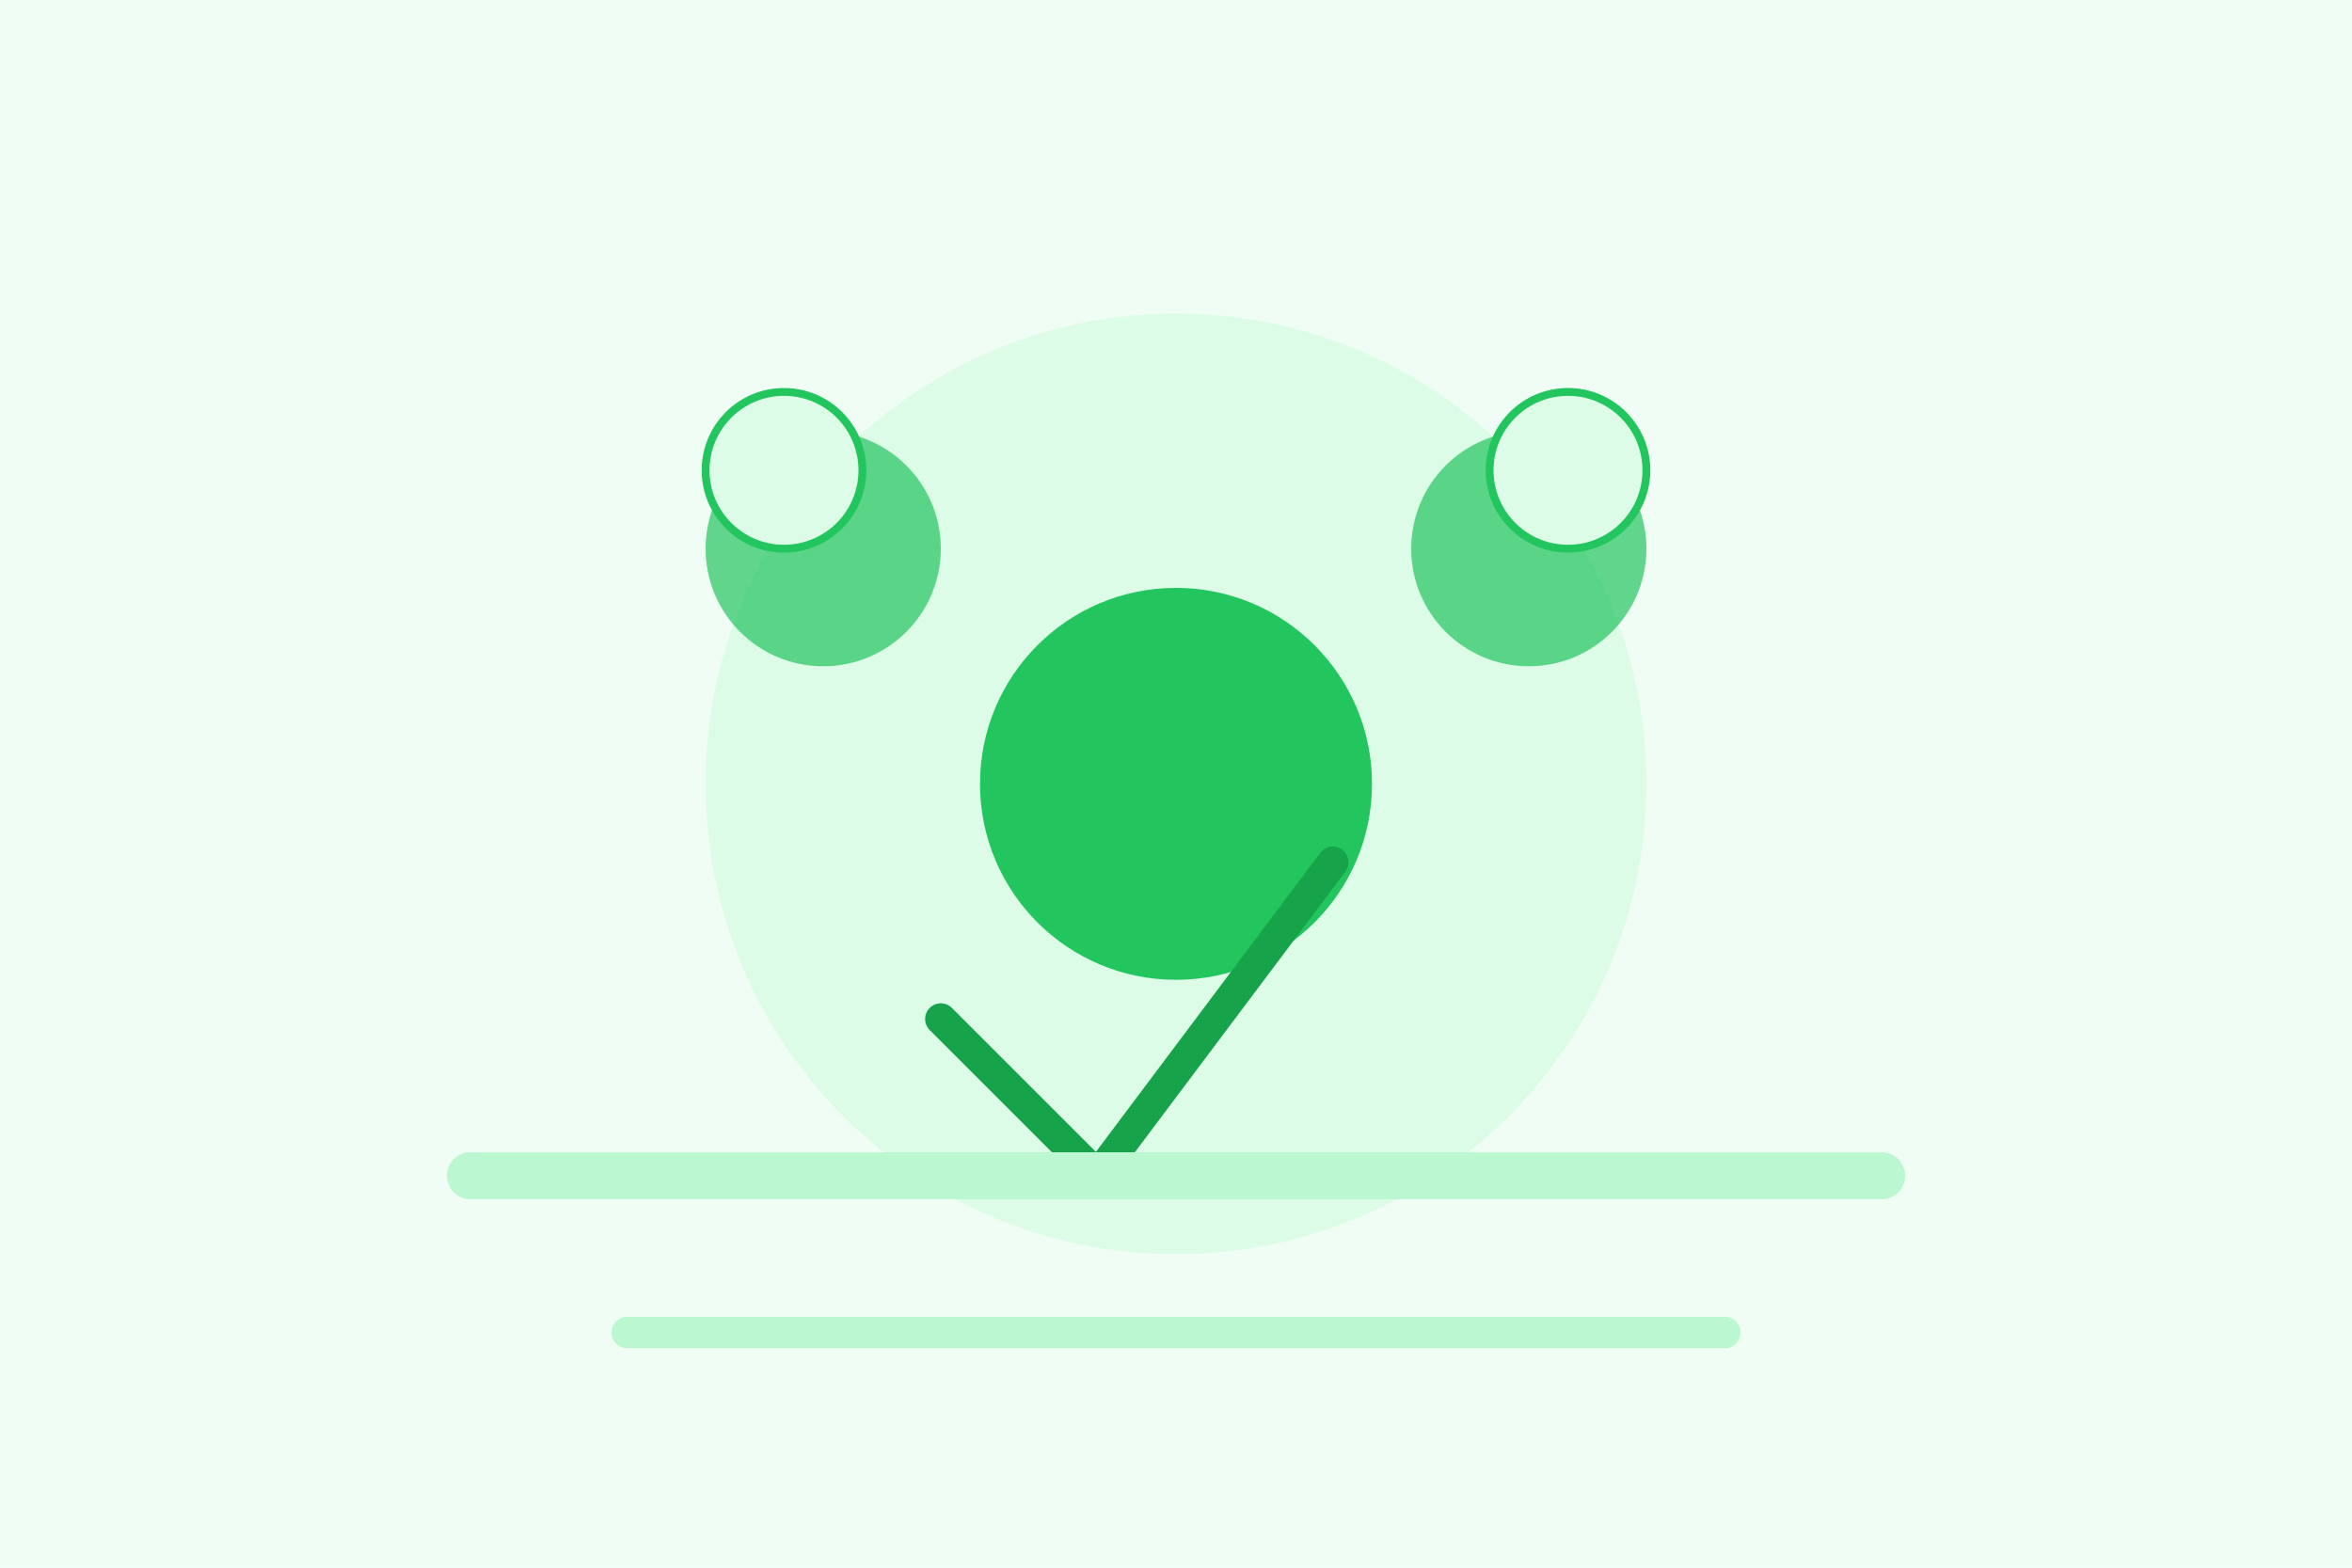
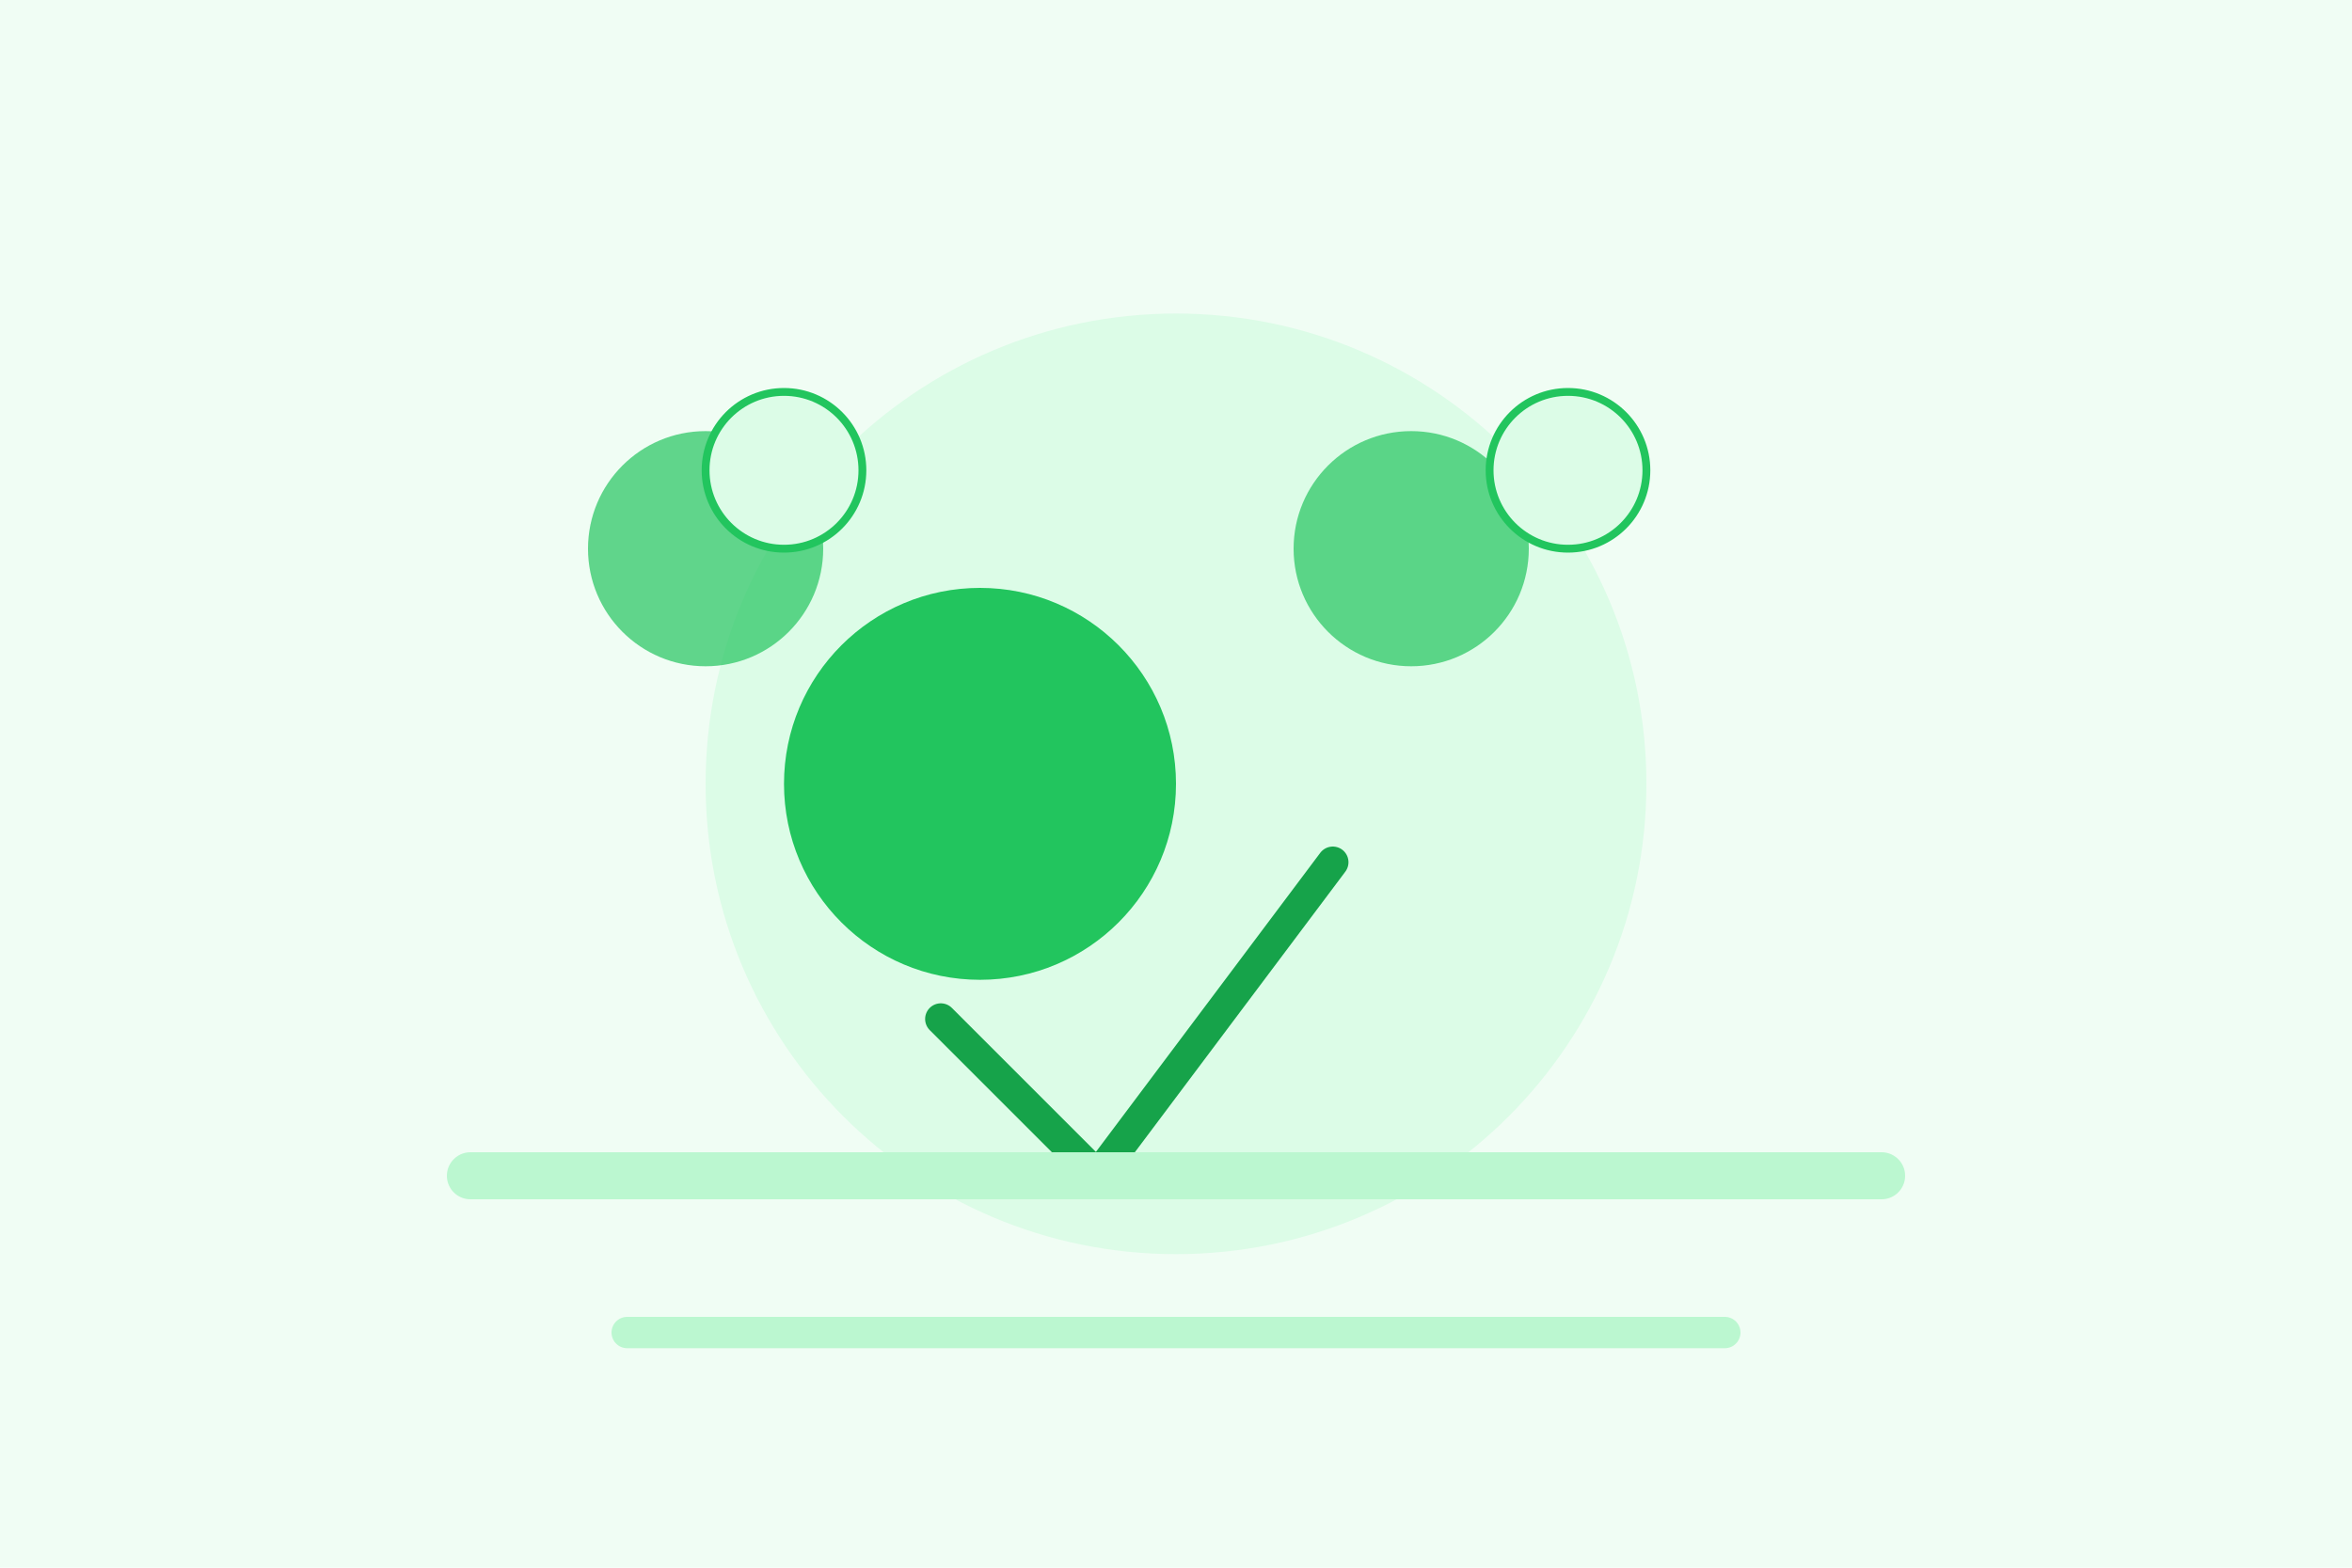
<svg xmlns="http://www.w3.org/2000/svg" width="600" height="400" viewBox="0 0 600 400" fill="none">
  <rect width="600" height="400" fill="#F0FDF4" />
  <circle cx="300" cy="200" r="120" fill="#DCFCE7" />
-   <path d="M250 200a50 50 0 0 1 100 0 50 50 0 0 1-100 0" fill="#22C55E" />
-   <path d="M180 140a30 30 0 0 1 60 0 30 30 0 0 1-60 0" fill="#22C55E" opacity="0.7" />
-   <path d="M360 140a30 30 0 0 1 60 0 30 30 0 0 1-60 0" fill="#22C55E" opacity="0.7" />
+   <circle cx="250" cy="200" r="50" fill="#22C55E" />
+   <circle cx="180" cy="140" r="30" fill="#22C55E" opacity="0.7" />
+   <circle cx="360" cy="140" r="30" fill="#22C55E" opacity="0.7" />
  <path d="M240 260l40 40 60-80" stroke="#16A34A" stroke-width="8" stroke-linecap="round" stroke-linejoin="round" />
  <circle cx="200" cy="120" r="20" fill="#DCFCE7" stroke="#22C55E" stroke-width="2" />
  <circle cx="400" cy="120" r="20" fill="#DCFCE7" stroke="#22C55E" stroke-width="2" />
  <path d="M120 300h360" stroke="#BBF7D0" stroke-width="12" stroke-linecap="round" />
  <path d="M160 340h280" stroke="#BBF7D0" stroke-width="8" stroke-linecap="round" />
</svg>
